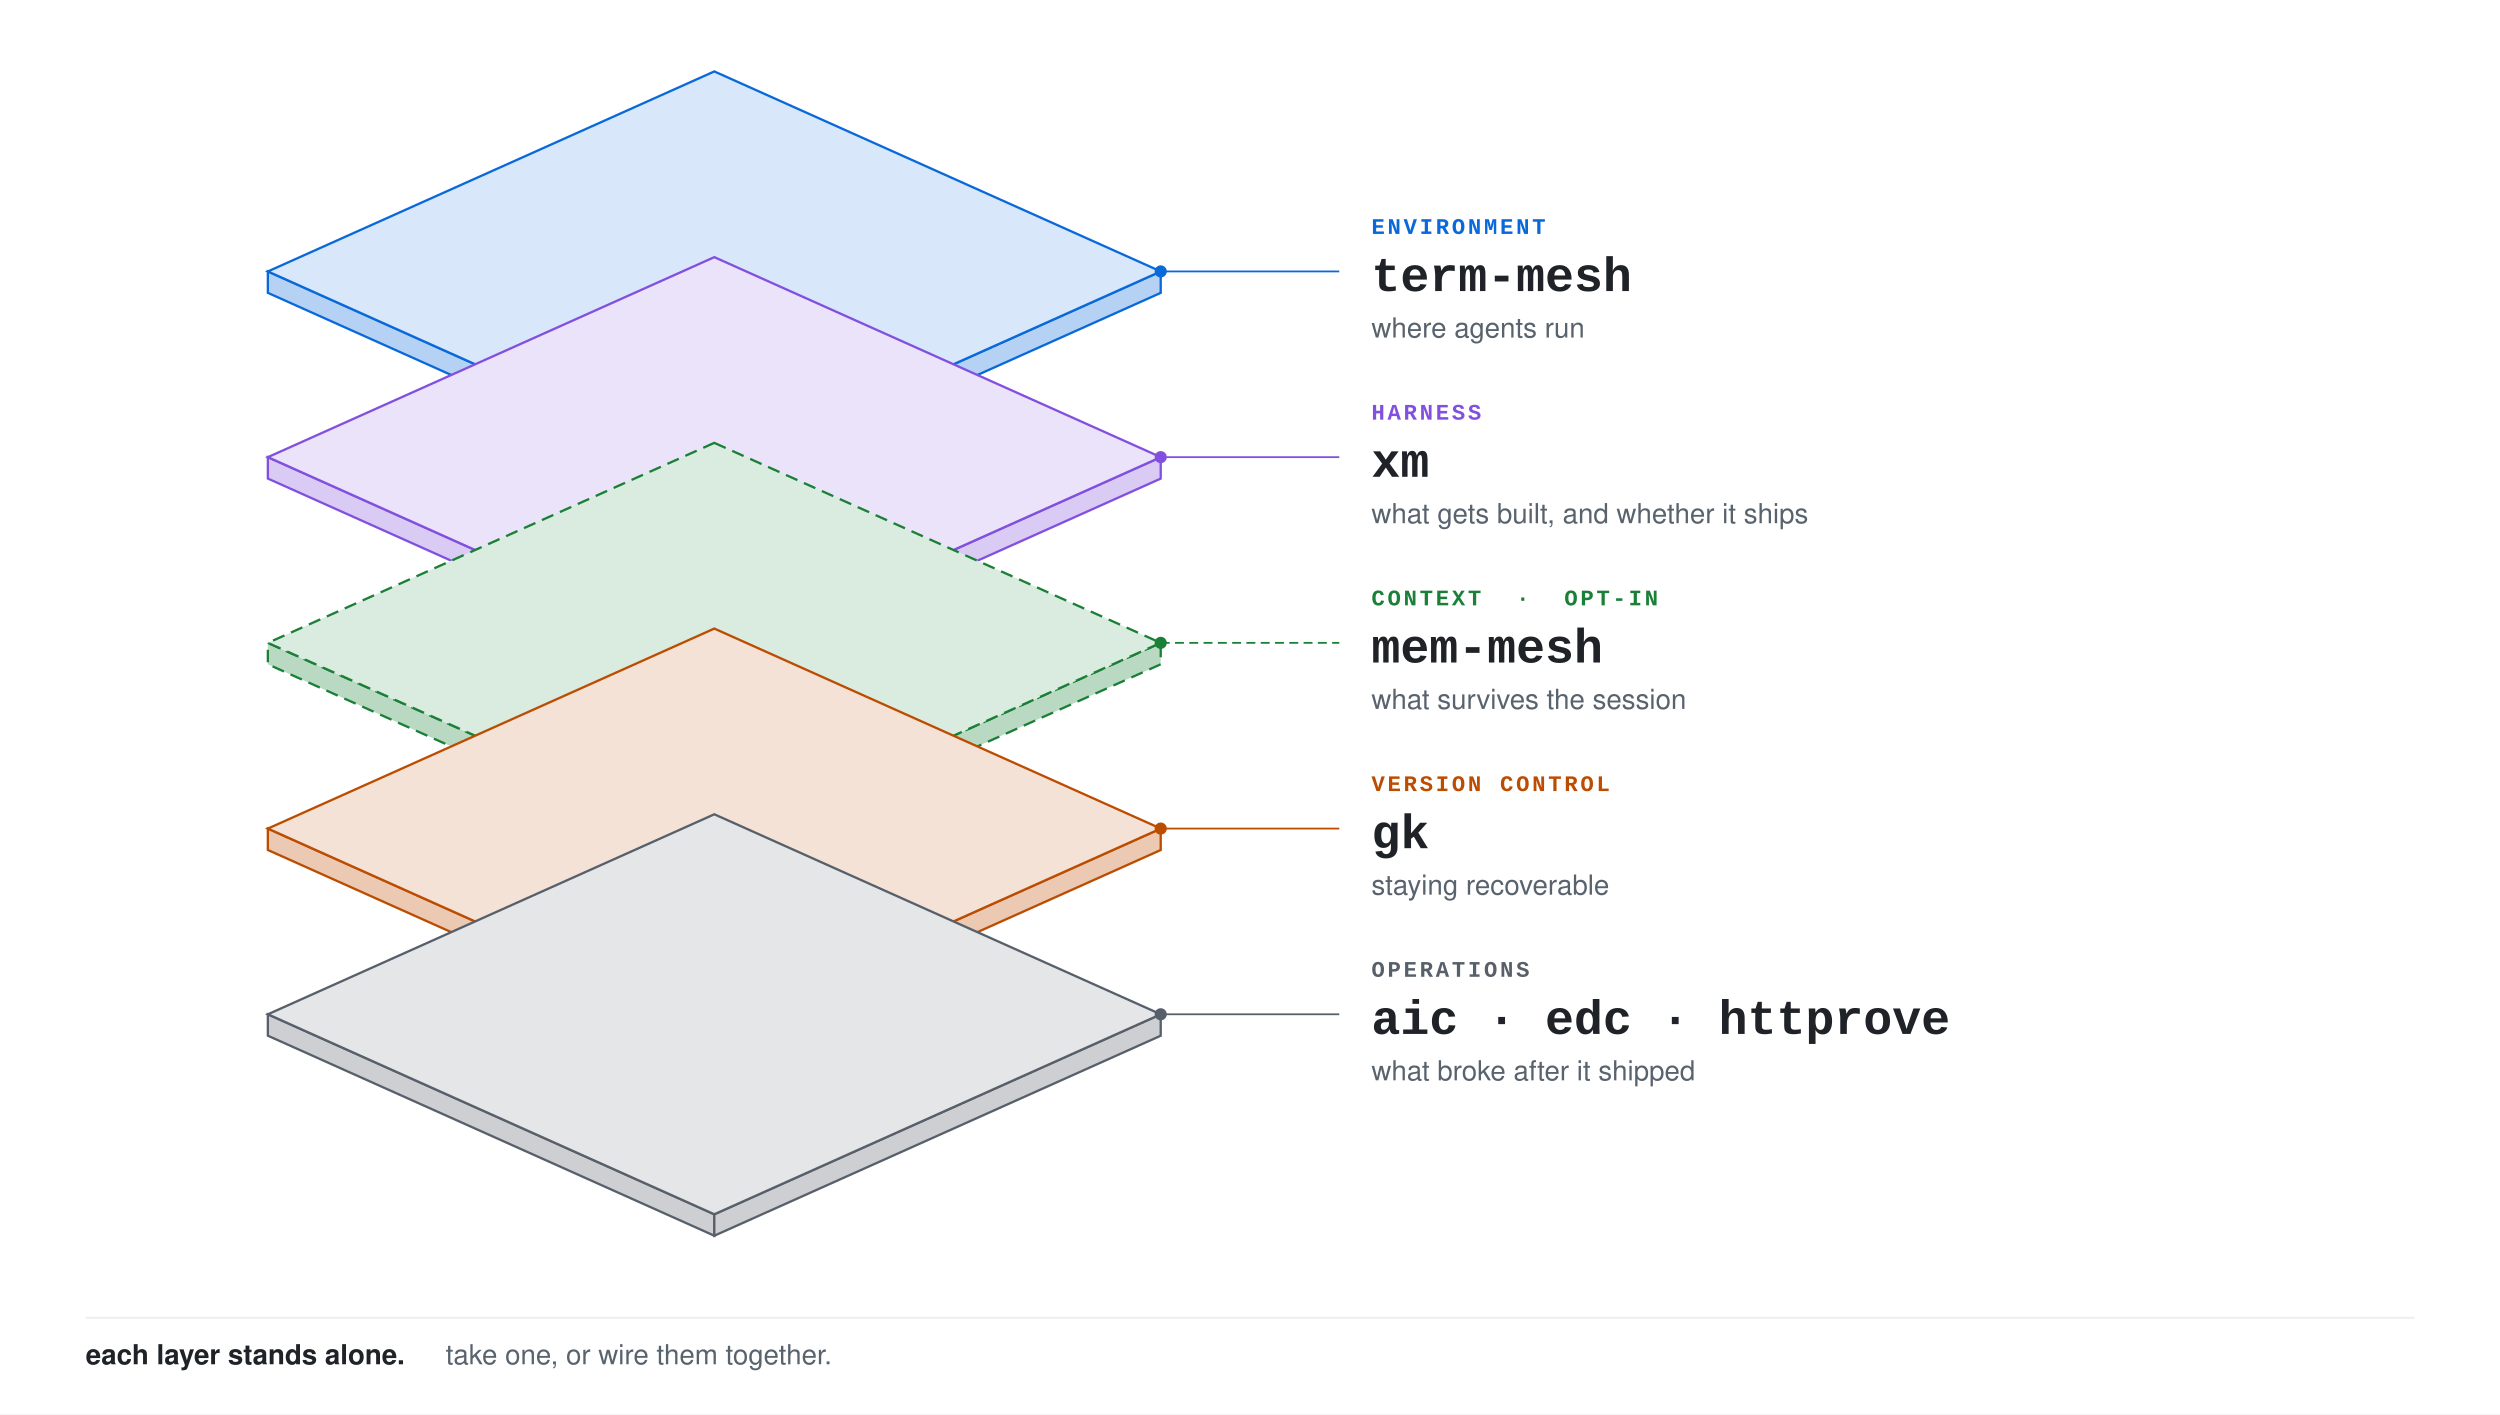
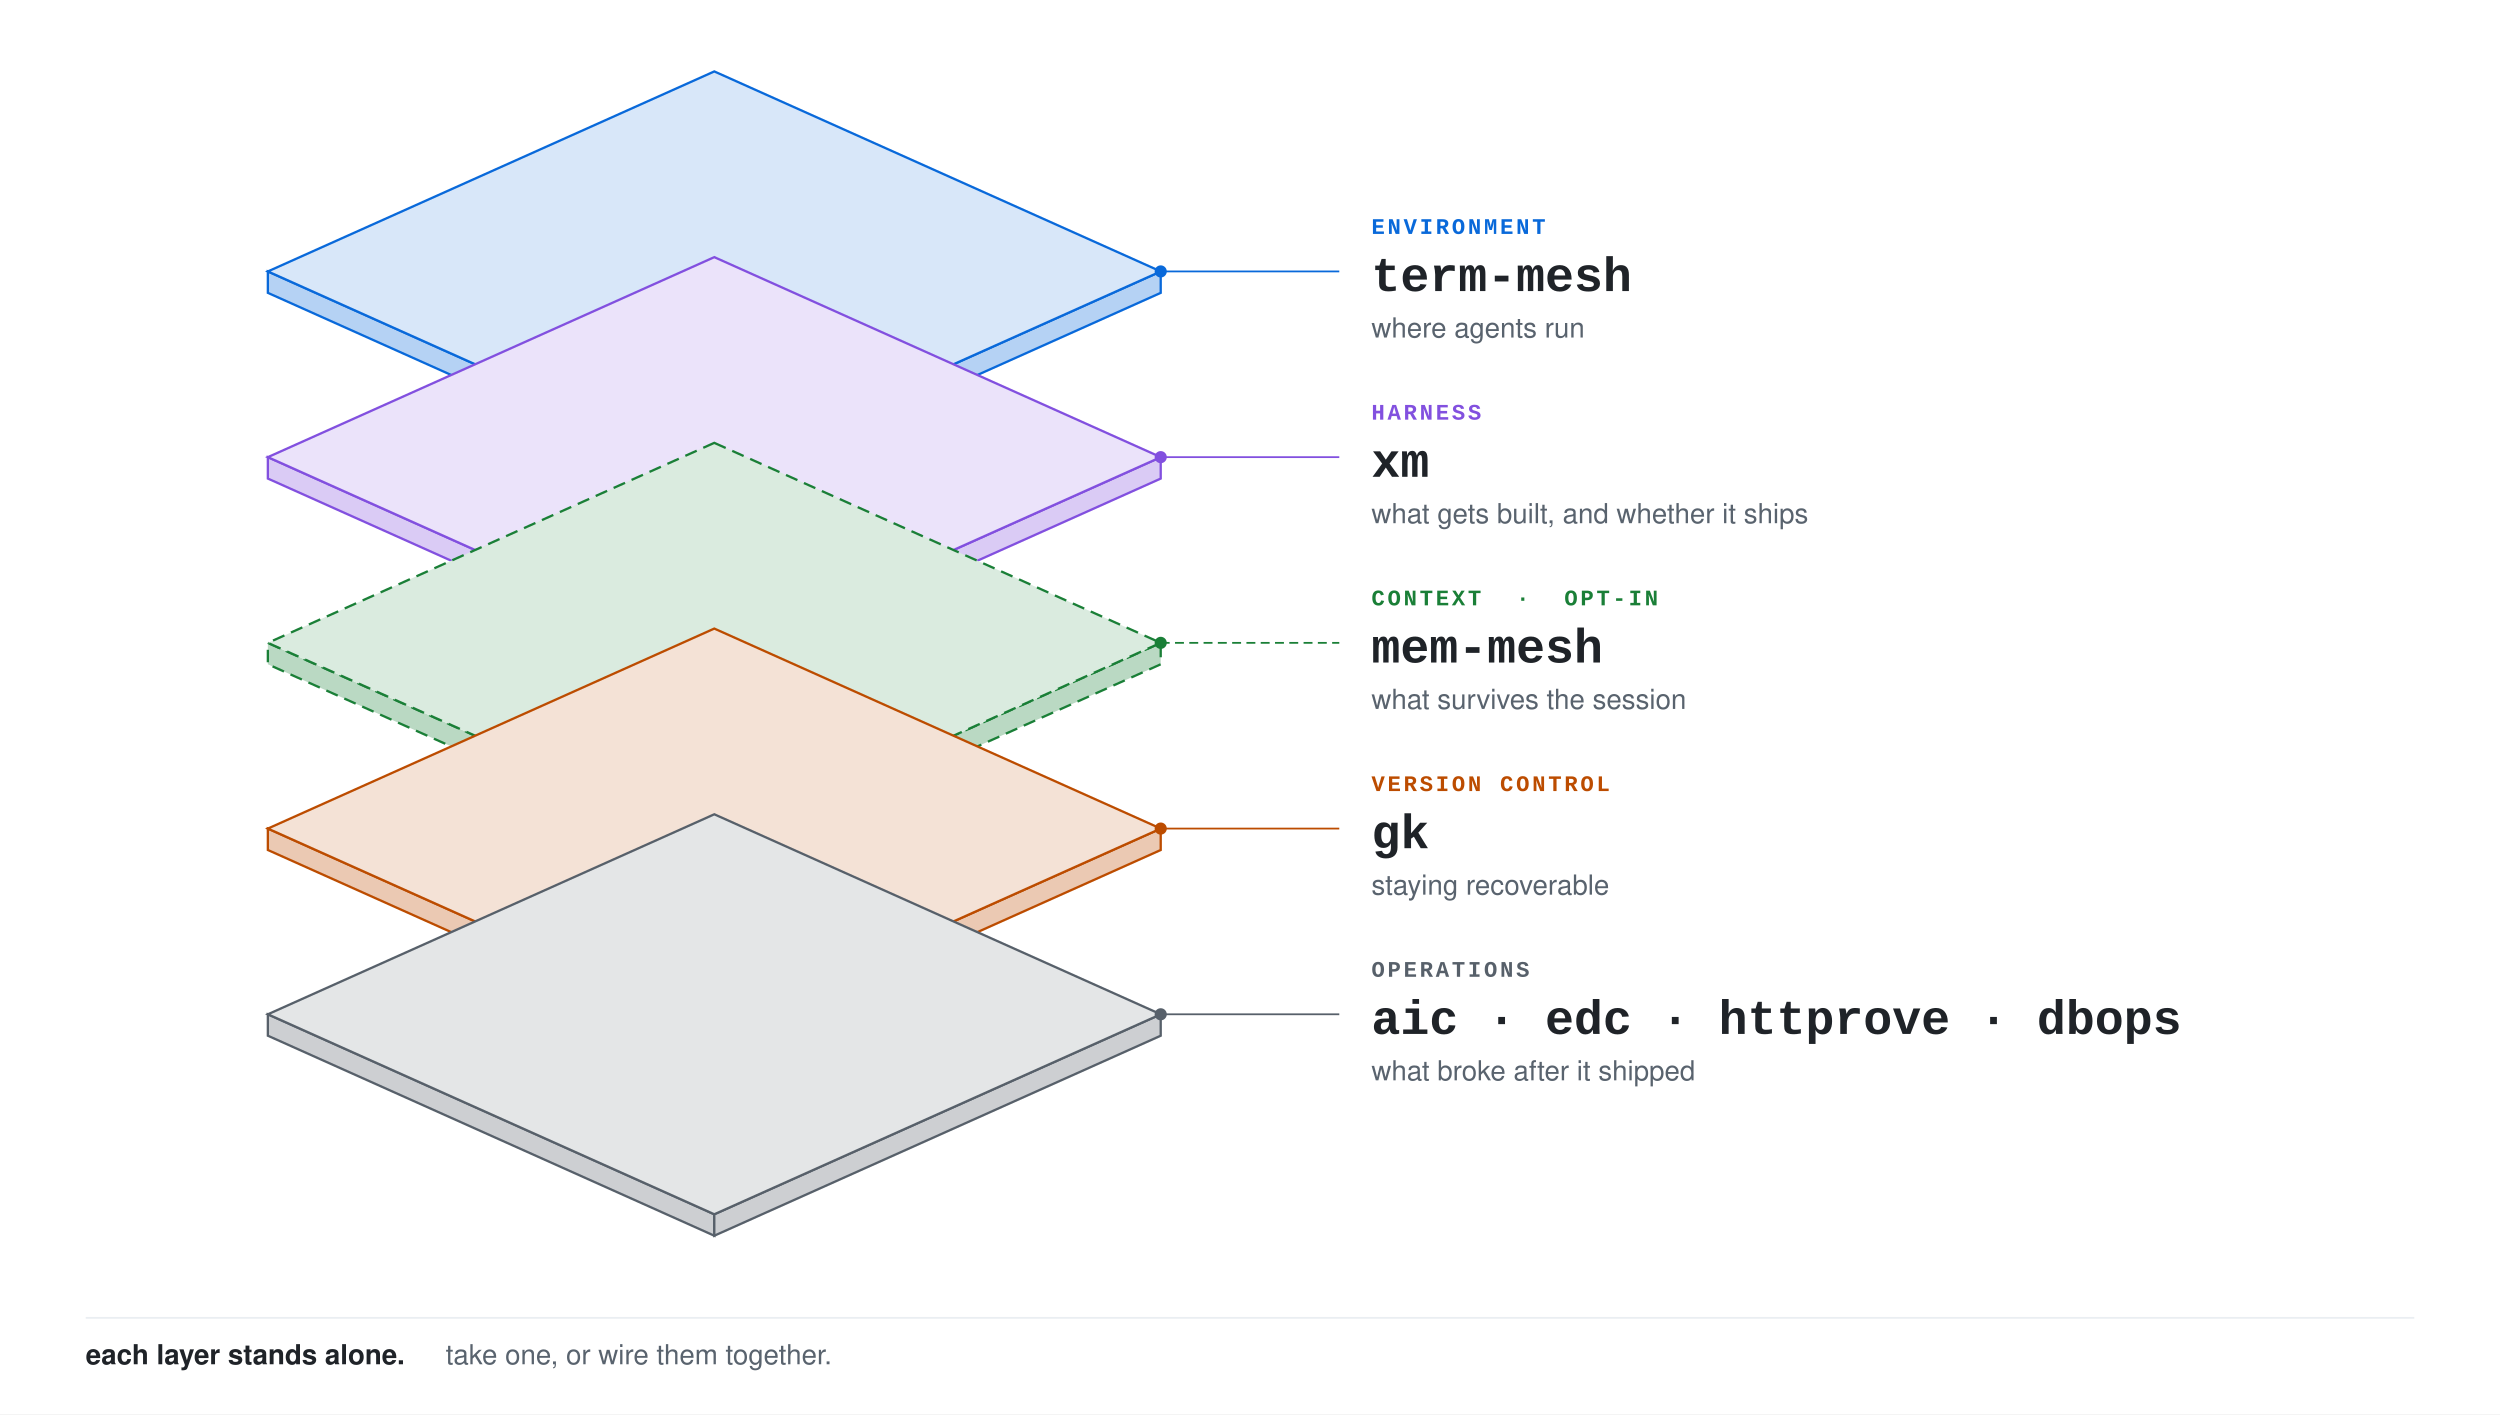
<svg xmlns="http://www.w3.org/2000/svg" width="1400" height="792" viewBox="0 0 1400 792" role="img" aria-label="x-mesh — layers — isometric">
  <rect width="1400" height="792" fill="#ffffff" />
  <g transform="translate(48,0)">
    <polygon points="102,152 352,264 352,276 102,164" fill="#b5d2f4" stroke="#0969da" stroke-width="1.3" />
    <polygon points="352,264 602,152 602,164 352,276" fill="#b5d2f4" stroke="#0969da" stroke-width="1.3" />
    <polygon points="352,40 602,152 352,264 102,152" fill="#d8e7f9" stroke="#0969da" stroke-width="1.3" />
    <line x1="602" y1="152" x2="702" y2="152" stroke="#0969da" stroke-width="1" />
    <circle cx="602" cy="152" r="3.4" fill="#0969da" />
    <text x="720" y="131" fill="#0969da" font-family="ui-monospace,SFMono-Regular,&quot;SF Mono&quot;,Menlo,Consolas,&quot;Liberation Mono&quot;,monospace" font-size="12.5" font-weight="700" letter-spacing="1.5" xml:space="preserve">ENVIRONMENT</text>
    <text x="720" y="163" fill="#1f2328" font-family="ui-monospace,SFMono-Regular,&quot;SF Mono&quot;,Menlo,Consolas,&quot;Liberation Mono&quot;,monospace" font-size="27" font-weight="600" xml:space="preserve">term-mesh</text>
    <text x="720" y="189" fill="#59636e" font-family="-apple-system,BlinkMacSystemFont,&quot;Segoe UI&quot;,Helvetica,Arial,sans-serif" font-size="15.5" xml:space="preserve">where agents run</text>
    <polygon points="102,256 352,368 352,380 102,268" fill="#dacbf5" stroke="#8250df" stroke-width="1.3" />
    <polygon points="352,368 602,256 602,268 352,380" fill="#dacbf5" stroke="#8250df" stroke-width="1.3" />
    <polygon points="352,144 602,256 352,368 102,256" fill="#ebe3fa" stroke="#8250df" stroke-width="1.3" />
    <line x1="602" y1="256" x2="702" y2="256" stroke="#8250df" stroke-width="1" />
    <circle cx="602" cy="256" r="3.4" fill="#8250df" />
    <text x="720" y="235" fill="#8250df" font-family="ui-monospace,SFMono-Regular,&quot;SF Mono&quot;,Menlo,Consolas,&quot;Liberation Mono&quot;,monospace" font-size="12.5" font-weight="700" letter-spacing="1.5" xml:space="preserve">HARNESS</text>
    <text x="720" y="267" fill="#1f2328" font-family="ui-monospace,SFMono-Regular,&quot;SF Mono&quot;,Menlo,Consolas,&quot;Liberation Mono&quot;,monospace" font-size="27" font-weight="600" xml:space="preserve">xm</text>
    <text x="720" y="293" fill="#59636e" font-family="-apple-system,BlinkMacSystemFont,&quot;Segoe UI&quot;,Helvetica,Arial,sans-serif" font-size="15.5" xml:space="preserve">what gets built, and whether it ships</text>
    <polygon points="102,360 352,472 352,484 102,372" fill="#bad9c3" stroke="#1a7f37" stroke-width="1.3" stroke-dasharray="7 4" />
    <polygon points="352,472 602,360 602,372 352,484" fill="#bad9c3" stroke="#1a7f37" stroke-width="1.3" stroke-dasharray="7 4" />
    <polygon points="352,248 602,360 352,472 102,360" fill="#daebdf" stroke="#1a7f37" stroke-width="1.3" stroke-dasharray="7 4" />
    <line x1="602" y1="360" x2="702" y2="360" stroke="#1a7f37" stroke-width="1" stroke-dasharray="5 3" />
    <circle cx="602" cy="360" r="3.4" fill="#1a7f37" />
    <text x="720" y="339" fill="#1a7f37" font-family="ui-monospace,SFMono-Regular,&quot;SF Mono&quot;,Menlo,Consolas,&quot;Liberation Mono&quot;,monospace" font-size="12.5" font-weight="700" letter-spacing="1.5" xml:space="preserve">CONTEXT  ·  OPT-IN</text>
    <text x="720" y="371" fill="#1f2328" font-family="ui-monospace,SFMono-Regular,&quot;SF Mono&quot;,Menlo,Consolas,&quot;Liberation Mono&quot;,monospace" font-size="27" font-weight="600" xml:space="preserve">mem-mesh</text>
    <text x="720" y="397" fill="#59636e" font-family="-apple-system,BlinkMacSystemFont,&quot;Segoe UI&quot;,Helvetica,Arial,sans-serif" font-size="15.5" xml:space="preserve">what survives the session</text>
    <polygon points="102,464 352,576 352,588 102,476" fill="#ebc9b3" stroke="#bc4c00" stroke-width="1.3" />
    <polygon points="352,576 602,464 602,476 352,588" fill="#ebc9b3" stroke="#bc4c00" stroke-width="1.3" />
    <polygon points="352,352 602,464 352,576 102,464" fill="#f4e2d6" stroke="#bc4c00" stroke-width="1.3" />
    <line x1="602" y1="464" x2="702" y2="464" stroke="#bc4c00" stroke-width="1" />
    <circle cx="602" cy="464" r="3.4" fill="#bc4c00" />
    <text x="720" y="443" fill="#bc4c00" font-family="ui-monospace,SFMono-Regular,&quot;SF Mono&quot;,Menlo,Consolas,&quot;Liberation Mono&quot;,monospace" font-size="12.5" font-weight="700" letter-spacing="1.5" xml:space="preserve">VERSION CONTROL</text>
    <text x="720" y="475" fill="#1f2328" font-family="ui-monospace,SFMono-Regular,&quot;SF Mono&quot;,Menlo,Consolas,&quot;Liberation Mono&quot;,monospace" font-size="27" font-weight="600" xml:space="preserve">gk</text>
    <text x="720" y="501" fill="#59636e" font-family="-apple-system,BlinkMacSystemFont,&quot;Segoe UI&quot;,Helvetica,Arial,sans-serif" font-size="15.5" xml:space="preserve">staying recoverable</text>
    <polygon points="102,568 352,680 352,692 102,580" fill="#cdcfd2" stroke="#57606a" stroke-width="1.3" />
    <polygon points="352,680 602,568 602,580 352,692" fill="#cdcfd2" stroke="#57606a" stroke-width="1.3" />
    <polygon points="352,456 602,568 352,680 102,568" fill="#e4e6e7" stroke="#57606a" stroke-width="1.3" />
    <line x1="602" y1="568" x2="702" y2="568" stroke="#57606a" stroke-width="1" />
    <circle cx="602" cy="568" r="3.4" fill="#57606a" />
    <text x="720" y="547" fill="#57606a" font-family="ui-monospace,SFMono-Regular,&quot;SF Mono&quot;,Menlo,Consolas,&quot;Liberation Mono&quot;,monospace" font-size="12.5" font-weight="700" letter-spacing="1.5" xml:space="preserve">OPERATIONS</text>
-     <text x="720" y="579" fill="#1f2328" font-family="ui-monospace,SFMono-Regular,&quot;SF Mono&quot;,Menlo,Consolas,&quot;Liberation Mono&quot;,monospace" font-size="27" font-weight="600" xml:space="preserve">aic · edc · httprove</text>
+     <text x="720" y="579" fill="#1f2328" font-family="ui-monospace,SFMono-Regular,&quot;SF Mono&quot;,Menlo,Consolas,&quot;Liberation Mono&quot;,monospace" font-size="27" font-weight="600" xml:space="preserve">aic · edc · httprove · dbops</text>
    <text x="720" y="605" fill="#59636e" font-family="-apple-system,BlinkMacSystemFont,&quot;Segoe UI&quot;,Helvetica,Arial,sans-serif" font-size="15.5" xml:space="preserve">what broke after it shipped</text>
  </g>
  <line x1="48" y1="738" x2="1352" y2="738" stroke="#eaeef2" stroke-width="1" />
  <text x="48" y="764" fill="#1f2328" font-family="-apple-system,BlinkMacSystemFont,&quot;Segoe UI&quot;,Helvetica,Arial,sans-serif" font-size="15.5" font-weight="700" xml:space="preserve">each layer stands alone.</text>
  <text x="249.6" y="764" fill="#59636e" font-family="-apple-system,BlinkMacSystemFont,&quot;Segoe UI&quot;,Helvetica,Arial,sans-serif" font-size="15.5" xml:space="preserve">take one, or wire them together.</text>
</svg>
